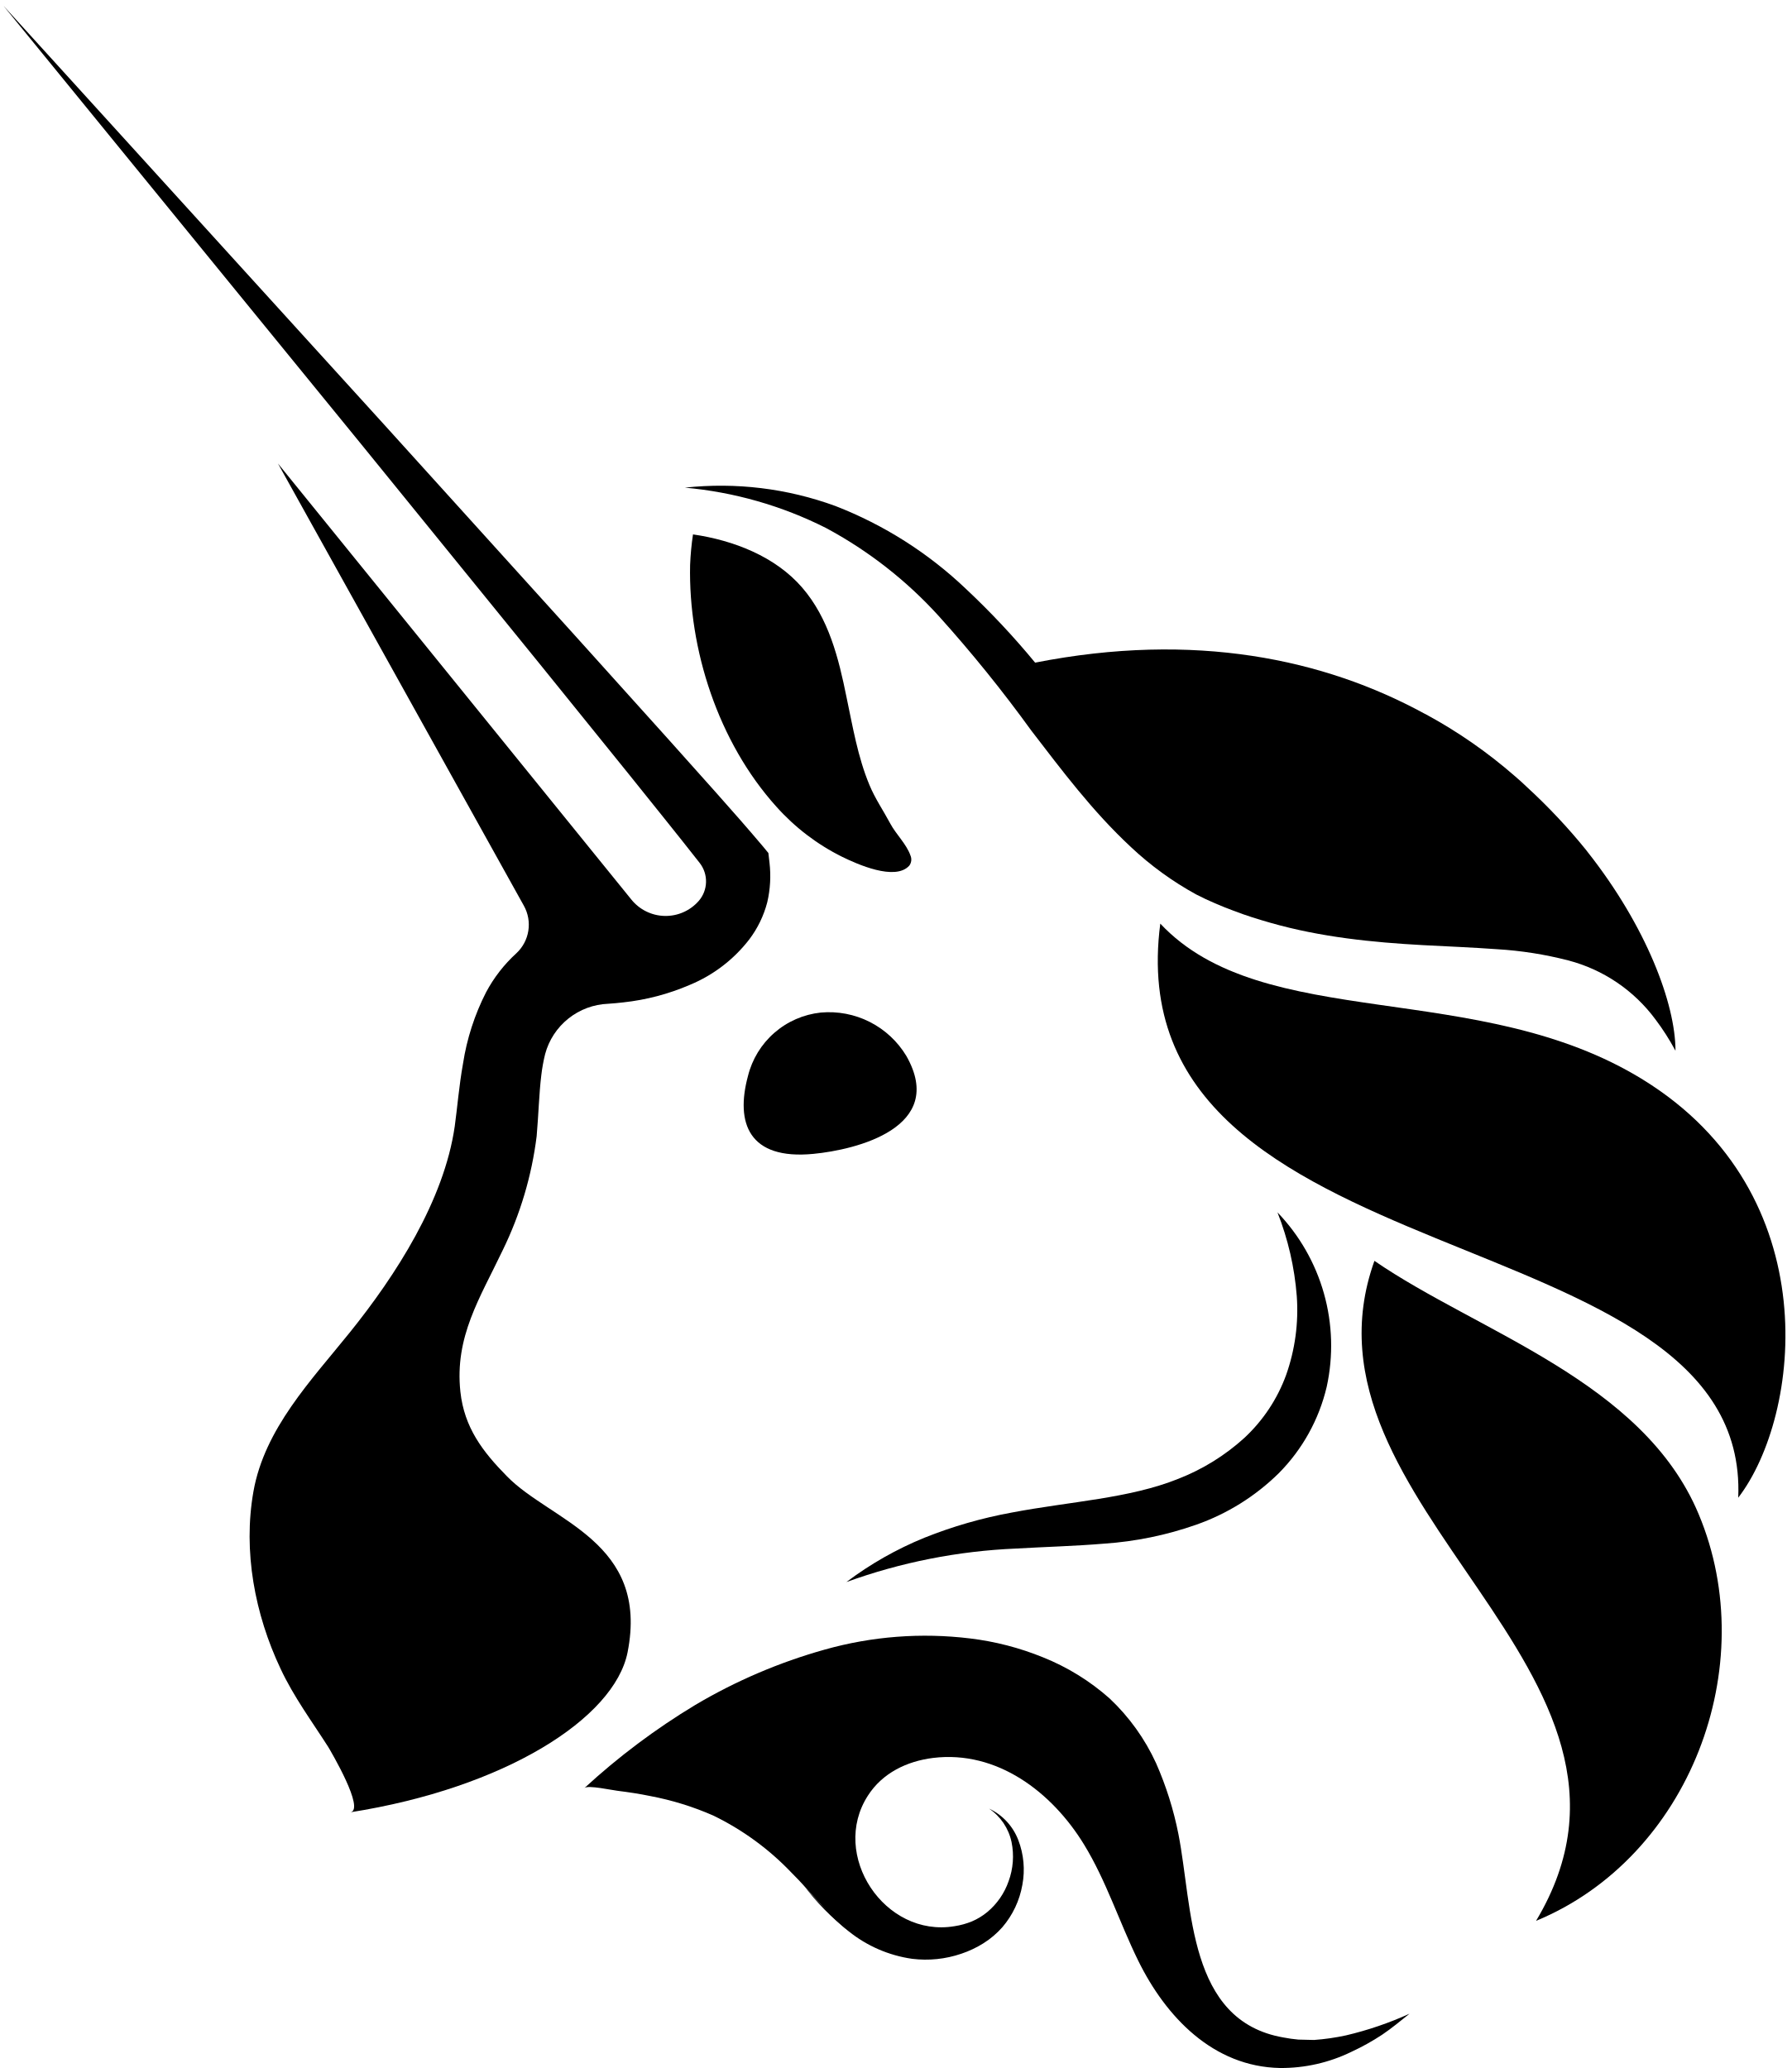
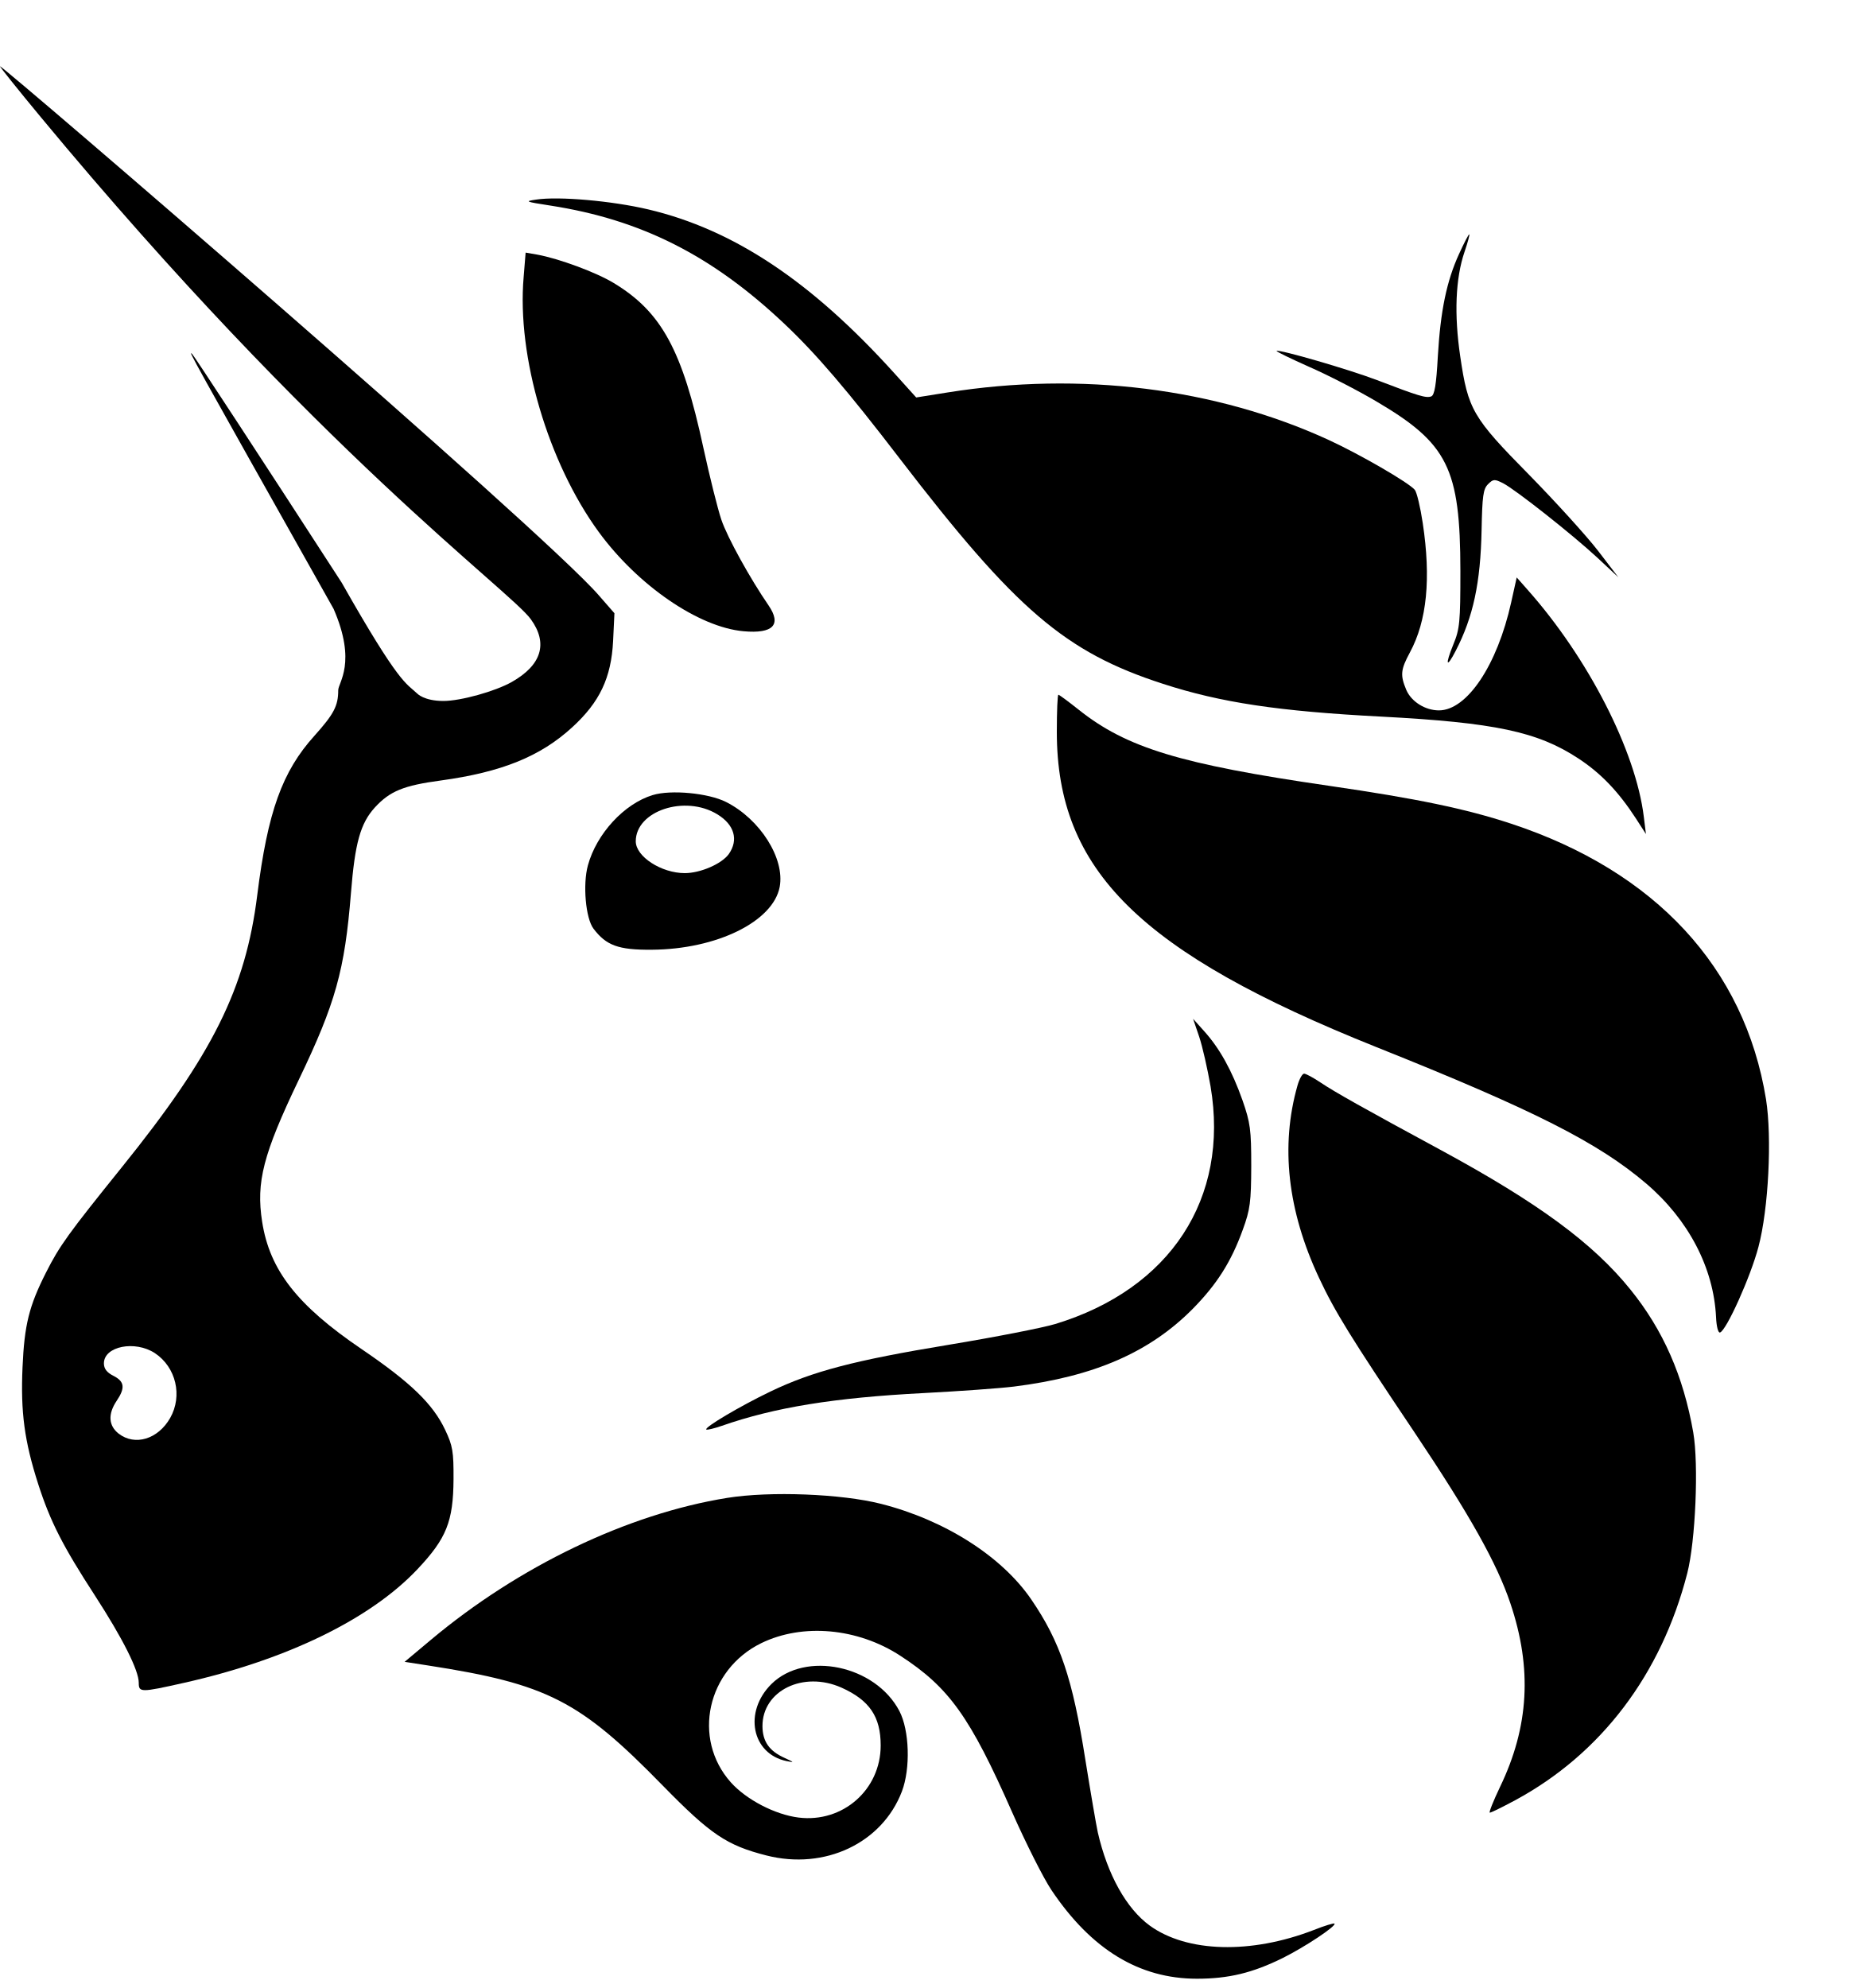
- <svg xmlns="http://www.w3.org/2000/svg" width="285" height="329" viewBox="0 0 285 329" fill="none">
-   <path d="M144.174 168C150.644 179.39 136.174 182.92 129.384 183.57C119.094 184.57 116.964 178.64 118.974 171.19C119.633 168.523 121.097 166.123 123.167 164.317C125.236 162.51 127.812 161.383 130.544 161.09C133.236 160.844 135.942 161.361 138.353 162.583C140.764 163.806 142.782 165.683 144.174 168V168Z" fill="black" />
-   <path d="M184.563 146.94C177.043 204.46 278.423 192.49 276.493 238.27C286.493 225.27 290.793 189.95 261.353 171.77C235.123 155.56 200.943 164.43 184.563 146.94Z" fill="black" />
-   <path d="M242.973 125.25C242.313 124.64 241.633 124.04 240.973 123.44C241.643 124.05 242.313 124.69 242.973 125.25Z" fill="#FF00F3" />
-   <path d="M266.513 167.15L266.453 167.06C265.538 165.36 264.495 163.732 263.333 162.19C259.915 157.56 255.013 154.242 249.443 152.79C245.736 151.833 241.945 151.237 238.123 151.01C234.253 150.73 230.303 150.57 226.313 150.36C218.313 149.92 210.123 149.1 202.123 146.82C200.123 146.25 198.123 145.63 196.193 144.88C195.193 144.52 194.263 144.13 193.273 143.71C192.283 143.29 191.273 142.81 190.273 142.3C186.512 140.24 183.027 137.709 179.903 134.77C173.743 129.04 168.903 122.54 164.053 116.24C159.481 109.916 154.574 103.841 149.353 98.04C144.202 92.358 138.114 87.602 131.353 83.98C124.353 80.454 116.75 78.283 108.943 77.58C117.042 76.701 125.234 77.7 132.883 80.5C140.602 83.497 147.659 87.978 153.653 93.69C157.567 97.361 161.242 101.279 164.653 105.42C190.053 100.42 210.653 104.86 226.483 113.48L226.843 113.66C231.882 116.393 236.604 119.673 240.923 123.44C241.613 124.04 242.293 124.64 242.923 125.25C246.295 128.348 249.434 131.691 252.313 135.25L252.533 135.54C261.883 147.38 266.503 159.69 266.513 167.15Z" fill="black" />
-   <path d="M266.513 167.15L266.453 167.03L266.513 167.15Z" fill="black" />
-   <path d="M110.232 85.019C116.712 85.96 123.322 88.54 127.582 93.46C131.842 98.379 133.412 104.78 134.642 110.87C135.642 115.59 136.432 120.4 138.292 124.87C139.192 127.05 140.512 128.96 141.612 131.02C142.522 132.73 144.182 134.269 144.822 136.099C144.937 136.362 144.979 136.651 144.946 136.935C144.913 137.22 144.804 137.49 144.632 137.72C142.372 140.22 136.272 137.44 133.972 136.32C129.996 134.349 126.435 131.633 123.482 128.32C114.252 118.07 109.482 103.32 109.772 89.889C109.836 88.259 109.99 86.633 110.232 85.019Z" fill="black" />
-   <path d="M218.624 200.59C204.624 239.66 268.124 265.87 244.334 305.59C268.744 295.51 280.334 265.06 270.204 240.9C261.344 219.69 235.144 211.96 218.624 200.59Z" fill="black" />
-   <path d="M134.633 251.69C138.448 248.814 142.619 246.445 147.043 244.64C151.518 242.848 156.161 241.508 160.903 240.64C170.313 238.85 179.623 238.41 187.443 235.26C191.307 233.751 194.862 231.548 197.933 228.76C200.905 225.998 203.181 222.571 204.573 218.76C205.999 214.739 206.578 210.466 206.273 206.21C205.92 201.638 204.885 197.145 203.203 192.88C206.689 196.505 209.227 200.934 210.592 205.774C211.958 210.615 212.109 215.717 211.033 220.63C209.809 225.83 207.168 230.59 203.403 234.38C199.676 238.052 195.181 240.852 190.243 242.58C185.53 244.233 180.616 245.242 175.633 245.58C170.833 245.98 166.193 246.09 161.633 246.36C152.413 246.747 143.308 248.544 134.633 251.69V251.69Z" fill="black" />
-   <path d="M224.213 320.36C222.803 321.48 221.393 322.67 219.843 323.71C218.283 324.738 216.649 325.647 214.953 326.43C211.423 328.152 207.541 329.032 203.613 329C192.973 328.8 185.453 320.88 181.053 311.93C178.053 305.83 175.983 299.24 172.423 293.43C167.333 285.12 158.623 278.43 148.423 279.67C144.263 280.19 140.363 282.06 138.053 285.67C131.973 295.1 140.703 308.31 151.833 306.44C152.78 306.296 153.706 306.041 154.593 305.68C155.477 305.303 156.302 304.802 157.043 304.19C158.598 302.895 159.77 301.201 160.433 299.29C161.164 297.297 161.327 295.14 160.903 293.06C160.446 290.886 159.163 288.975 157.323 287.73C159.462 288.731 161.129 290.524 161.973 292.73C162.848 295 163.074 297.469 162.623 299.86C162.186 302.351 161.088 304.679 159.443 306.6C158.569 307.588 157.559 308.447 156.443 309.15C155.337 309.845 154.152 310.405 152.913 310.82C150.401 311.678 147.727 311.955 145.093 311.63C141.394 311.103 137.905 309.59 134.993 307.25C131.553 304.53 128.993 300.97 125.883 297.91C122.318 294.169 118.111 291.097 113.463 288.84C110.257 287.432 106.903 286.392 103.463 285.74C101.733 285.38 99.983 285.12 98.233 284.9C97.433 284.82 93.513 283.95 92.963 284.46C98.372 279.481 104.268 275.058 110.563 271.26C117.026 267.424 123.966 264.456 131.203 262.43C138.707 260.318 146.555 259.716 154.293 260.66C158.276 261.138 162.177 262.147 165.893 263.66C169.786 265.215 173.38 267.435 176.513 270.22C179.614 273.141 182.12 276.636 183.893 280.51C185.493 284.137 186.687 287.93 187.453 291.82C189.733 303.45 188.893 321.48 204.123 324.14C204.917 324.294 205.718 324.407 206.523 324.48L209.013 324.54C210.725 324.418 212.426 324.174 214.103 323.81C217.577 322.993 220.964 321.837 224.213 320.36V320.36Z" fill="black" />
-   <path d="M135.713 307.69L135.312 307.38L135.713 307.69Z" fill="#FF00FF" />
-   <path d="M122.043 143.55C121.488 145.681 120.52 147.683 119.193 149.44C116.723 152.646 113.453 155.146 109.713 156.69C106.348 158.14 102.785 159.077 99.143 159.47C98.353 159.57 97.533 159.63 96.743 159.69C94.436 159.778 92.218 160.602 90.413 162.041C88.608 163.481 87.311 165.46 86.713 167.69C86.439 168.799 86.235 169.925 86.103 171.06C85.743 174 85.683 177.06 85.363 180.76C84.579 187.056 82.758 193.179 79.973 198.88C76.353 206.5 72.293 212.64 73.233 221.42C73.853 227.12 76.773 230.94 80.653 234.88C87.653 242.04 103.323 245.24 99.823 262.88C97.713 273.41 80.253 284.46 55.713 288.32C58.153 287.95 52.583 278.56 52.233 277.96C49.603 273.84 46.723 269.96 44.633 265.49C40.533 256.82 38.633 246.79 40.313 237.29C42.083 227.29 49.483 219.63 55.633 211.99C62.953 202.9 70.633 190.99 72.333 179.19C72.733 176.33 73.013 172.75 73.653 169.19C74.263 165.246 75.498 161.425 77.313 157.87C78.551 155.539 80.182 153.438 82.133 151.66C83.15 150.716 83.821 149.458 84.039 148.087C84.256 146.717 84.008 145.313 83.333 144.1L44.213 73.74L100.403 143.08C101.043 143.883 101.851 144.536 102.772 144.992C103.692 145.448 104.702 145.696 105.729 145.717C106.756 145.739 107.775 145.535 108.714 145.119C109.653 144.703 110.489 144.085 111.163 143.31V143.31C111.875 142.48 112.278 141.43 112.305 140.337C112.333 139.244 111.982 138.175 111.313 137.31C107.643 132.62 103.763 127.84 100.003 123.14L85.863 105.64L57.483 70.7L0.553 0.92L61.123 67.57L91.333 100.97L106.403 117.71C111.403 123.34 116.403 128.79 121.403 134.71L122.223 135.71L122.403 137.26C122.646 139.362 122.525 141.49 122.043 143.55V143.55Z" fill="black" />
-   <path d="M135.002 307.21C132.287 305.113 129.871 302.653 127.822 299.9C130.02 302.521 132.421 304.966 135.002 307.21V307.21Z" fill="black" />
+ <svg xmlns="http://www.w3.org/2000/svg" width="14" height="15" viewBox="0 0 14 15" fill="none">
+   <g style="mix-blend-mode:darken">
+     <path d="M4.152 1.551C3.964 1.522 3.956 1.519 4.045 1.506C4.214 1.48 4.615 1.515 4.891 1.58C5.535 1.732 6.121 2.122 6.747 2.815L6.913 2.999L7.151 2.961C8.153 2.801 9.172 2.928 10.024 3.319C10.259 3.427 10.629 3.641 10.675 3.696C10.69 3.714 10.717 3.827 10.735 3.947C10.798 4.365 10.767 4.684 10.638 4.923C10.568 5.053 10.564 5.094 10.611 5.206C10.649 5.294 10.753 5.36 10.857 5.36C11.069 5.36 11.297 5.019 11.402 4.546L11.444 4.357L11.527 4.451C11.983 4.965 12.342 5.665 12.403 6.163L12.419 6.293L12.343 6.175C12.211 5.972 12.078 5.833 11.908 5.722C11.602 5.521 11.279 5.452 10.422 5.407C9.648 5.367 9.21 5.301 8.776 5.16C8.037 4.921 7.665 4.602 6.787 3.458C6.397 2.949 6.157 2.668 5.917 2.442C5.372 1.927 4.837 1.657 4.152 1.551Z" fill="black" />
+     <path d="M10.849 2.686C10.869 2.346 10.915 2.121 11.009 1.916C11.046 1.835 11.08 1.768 11.086 1.768C11.091 1.768 11.075 1.828 11.05 1.901C10.982 2.101 10.971 2.373 11.018 2.69C11.077 3.092 11.111 3.15 11.539 3.584C11.739 3.788 11.972 4.045 12.057 4.155L12.211 4.356L12.057 4.212C11.869 4.037 11.436 3.695 11.341 3.646C11.277 3.614 11.267 3.614 11.228 3.653C11.191 3.689 11.184 3.743 11.179 3.999C11.171 4.398 11.116 4.654 10.984 4.91C10.913 5.048 10.902 5.019 10.966 4.862C11.014 4.746 11.019 4.694 11.019 4.308C11.018 3.533 10.925 3.346 10.382 3.027C10.245 2.946 10.018 2.829 9.878 2.768C9.739 2.706 9.628 2.652 9.632 2.648C9.647 2.633 10.177 2.787 10.39 2.868C10.708 2.99 10.76 3.005 10.799 2.991C10.824 2.981 10.837 2.906 10.849 2.686Z" fill="black" />
+     <path d="M4.517 4.013C4.136 3.491 3.899 2.69 3.951 2.091L3.966 1.906L4.053 1.921C4.217 1.951 4.498 2.055 4.63 2.135C4.991 2.353 5.148 2.64 5.307 3.378C5.354 3.594 5.415 3.839 5.443 3.922C5.488 4.055 5.66 4.366 5.799 4.568C5.899 4.714 5.833 4.783 5.611 4.763C5.272 4.733 4.813 4.418 4.517 4.013Z" fill="black" />
+     <path d="M10.386 7.901C8.602 7.187 7.974 6.567 7.974 5.522C7.974 5.368 7.979 5.242 7.986 5.242C7.992 5.242 8.061 5.293 8.139 5.355C8.501 5.643 8.906 5.766 10.027 5.929C10.688 6.025 11.059 6.102 11.402 6.215C12.49 6.574 13.164 7.302 13.325 8.294C13.371 8.583 13.344 9.123 13.268 9.408C13.209 9.633 13.026 10.039 12.978 10.054C12.964 10.059 12.951 10.008 12.948 9.938C12.93 9.566 12.74 9.203 12.422 8.931C12.06 8.622 11.575 8.376 10.386 7.901Z" fill="black" />
+     <path d="M9.134 8.197C9.111 8.065 9.073 7.896 9.048 7.822L9.002 7.687L9.087 7.782C9.204 7.912 9.296 8.079 9.375 8.302C9.434 8.472 9.441 8.522 9.441 8.798C9.44 9.069 9.433 9.126 9.377 9.279C9.29 9.52 9.182 9.69 9.001 9.874C8.675 10.204 8.256 10.386 7.651 10.462C7.546 10.475 7.24 10.497 6.971 10.511C6.292 10.546 5.845 10.619 5.444 10.759C5.386 10.779 5.335 10.791 5.329 10.786C5.313 10.77 5.587 10.608 5.812 10.5C6.13 10.347 6.447 10.264 7.157 10.147C7.508 10.089 7.87 10.018 7.962 9.99C8.83 9.726 9.277 9.043 9.134 8.197Z" fill="black" />
+     <path d="M9.952 9.641C9.715 9.135 9.66 8.646 9.79 8.19C9.804 8.141 9.826 8.101 9.84 8.101C9.853 8.101 9.909 8.131 9.964 8.168C10.073 8.241 10.292 8.364 10.876 8.68C11.604 9.075 12.02 9.38 12.302 9.73C12.549 10.035 12.702 10.384 12.776 10.808C12.818 11.049 12.793 11.628 12.731 11.87C12.535 12.634 12.08 13.234 11.431 13.584C11.336 13.635 11.251 13.677 11.241 13.677C11.232 13.678 11.267 13.59 11.318 13.483C11.537 13.029 11.562 12.588 11.396 12.097C11.295 11.796 11.089 11.429 10.673 10.808C10.189 10.087 10.071 9.895 9.952 9.641Z" fill="black" />
+     <path d="M3.25 12.374C3.913 11.818 4.736 11.423 5.487 11.302C5.81 11.25 6.349 11.271 6.648 11.347C7.128 11.469 7.558 11.742 7.781 12.068C7.999 12.387 8.093 12.664 8.19 13.282C8.229 13.525 8.271 13.77 8.283 13.825C8.356 14.145 8.499 14.401 8.675 14.529C8.956 14.733 9.439 14.746 9.914 14.562C9.994 14.53 10.064 14.509 10.069 14.514C10.086 14.531 9.847 14.69 9.678 14.774C9.451 14.886 9.271 14.93 9.031 14.93C8.596 14.93 8.235 14.71 7.934 14.262C7.874 14.173 7.741 13.909 7.637 13.674C7.319 12.953 7.162 12.733 6.793 12.493C6.471 12.283 6.056 12.246 5.744 12.398C5.335 12.598 5.22 13.118 5.514 13.448C5.631 13.579 5.848 13.692 6.026 13.714C6.359 13.755 6.645 13.504 6.645 13.17C6.645 12.953 6.561 12.829 6.35 12.734C6.061 12.605 5.752 12.756 5.753 13.025C5.754 13.14 5.804 13.212 5.92 13.264C5.994 13.298 5.996 13.3 5.935 13.288C5.671 13.233 5.609 12.916 5.821 12.706C6.077 12.454 6.605 12.565 6.786 12.91C6.862 13.055 6.871 13.343 6.805 13.517C6.656 13.907 6.223 14.112 5.783 14C5.484 13.924 5.362 13.842 5.001 13.473C4.374 12.831 4.131 12.706 3.227 12.566L3.053 12.539L3.25 12.374Z" fill="black" />
+     <path fill-rule="evenodd" clip-rule="evenodd" d="M0.308 0.884C2.402 3.41 3.845 4.452 4.005 4.672C4.137 4.854 4.087 5.018 3.861 5.146C3.735 5.217 3.475 5.289 3.346 5.289C3.199 5.289 3.148 5.233 3.148 5.233C3.063 5.153 3.015 5.167 2.578 4.396C1.972 3.46 1.464 2.684 1.45 2.671C1.418 2.641 1.419 2.642 2.517 4.594C2.694 5.001 2.552 5.15 2.552 5.208C2.552 5.326 2.519 5.388 2.373 5.551C2.129 5.821 2.02 6.125 1.941 6.754C1.853 7.459 1.605 7.957 0.917 8.81C0.515 9.309 0.449 9.4 0.347 9.602C0.219 9.855 0.184 9.997 0.17 10.316C0.155 10.655 0.184 10.873 0.288 11.197C0.379 11.48 0.474 11.666 0.717 12.04C0.926 12.363 1.047 12.603 1.047 12.697C1.047 12.771 1.061 12.771 1.386 12.698C2.163 12.524 2.794 12.217 3.149 11.841C3.369 11.608 3.42 11.48 3.422 11.161C3.423 10.953 3.416 10.909 3.359 10.789C3.267 10.594 3.099 10.431 2.728 10.179C2.243 9.85 2.035 9.584 1.978 9.219C1.931 8.919 1.986 8.708 2.254 8.148C2.532 7.569 2.601 7.322 2.648 6.739C2.678 6.362 2.719 6.213 2.828 6.093C2.942 5.969 3.044 5.927 3.326 5.889C3.785 5.826 4.077 5.708 4.317 5.488C4.525 5.298 4.612 5.114 4.626 4.837L4.636 4.627L4.519 4.493C4.098 4.004 0.026 0.5 0 0.5C-0.005 0.5 0.133 0.673 0.308 0.884ZM1.284 10.699C1.379 10.531 1.328 10.316 1.169 10.21C1.018 10.111 0.784 10.158 0.784 10.287C0.784 10.327 0.806 10.356 0.856 10.381C0.94 10.424 0.946 10.472 0.88 10.57C0.813 10.67 0.819 10.757 0.895 10.817C1.018 10.912 1.192 10.86 1.284 10.699Z" fill="black" />
+     <path fill-rule="evenodd" clip-rule="evenodd" d="M4.925 5.999C4.71 6.064 4.501 6.291 4.436 6.529C4.396 6.674 4.419 6.929 4.478 7.007C4.574 7.134 4.666 7.168 4.917 7.166C5.407 7.163 5.833 6.954 5.883 6.692C5.923 6.478 5.736 6.181 5.478 6.051C5.345 5.984 5.062 5.957 4.925 5.999ZM5.499 6.444C5.574 6.337 5.541 6.222 5.412 6.144C5.168 5.995 4.797 6.118 4.797 6.348C4.797 6.463 4.99 6.588 5.167 6.588C5.285 6.588 5.446 6.518 5.499 6.444Z" fill="black" />
+   </g>
</svg>
